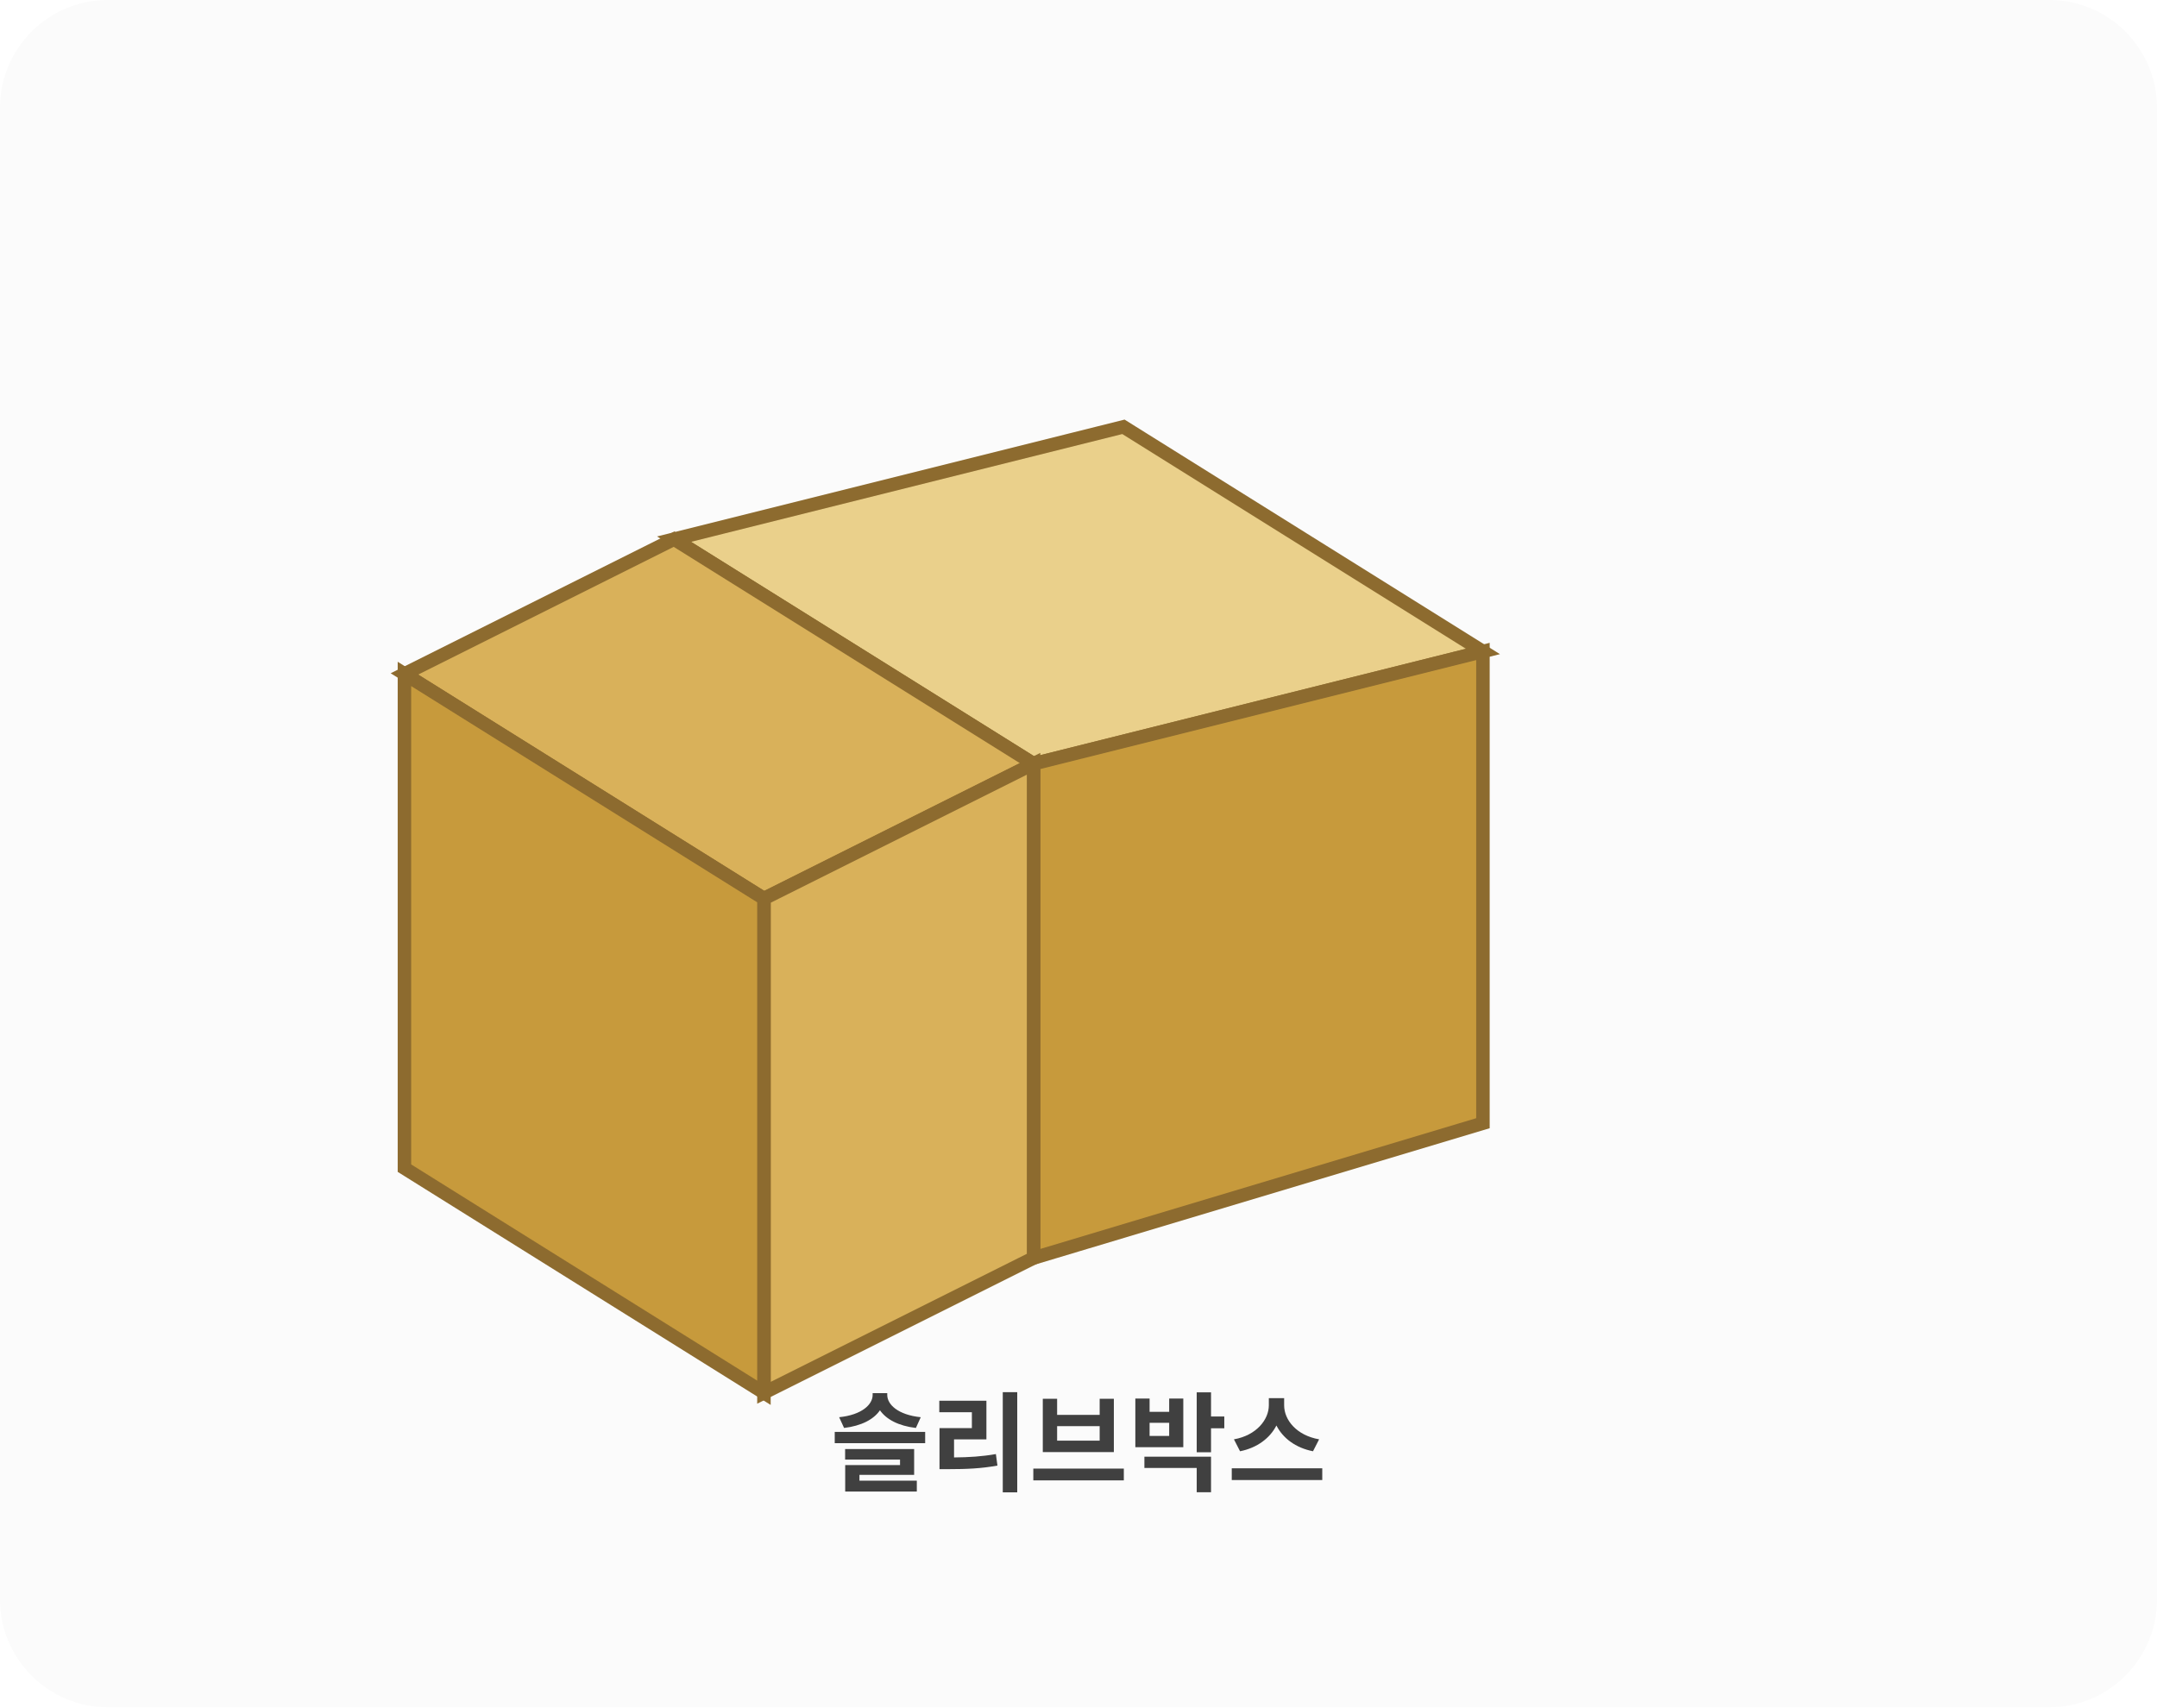
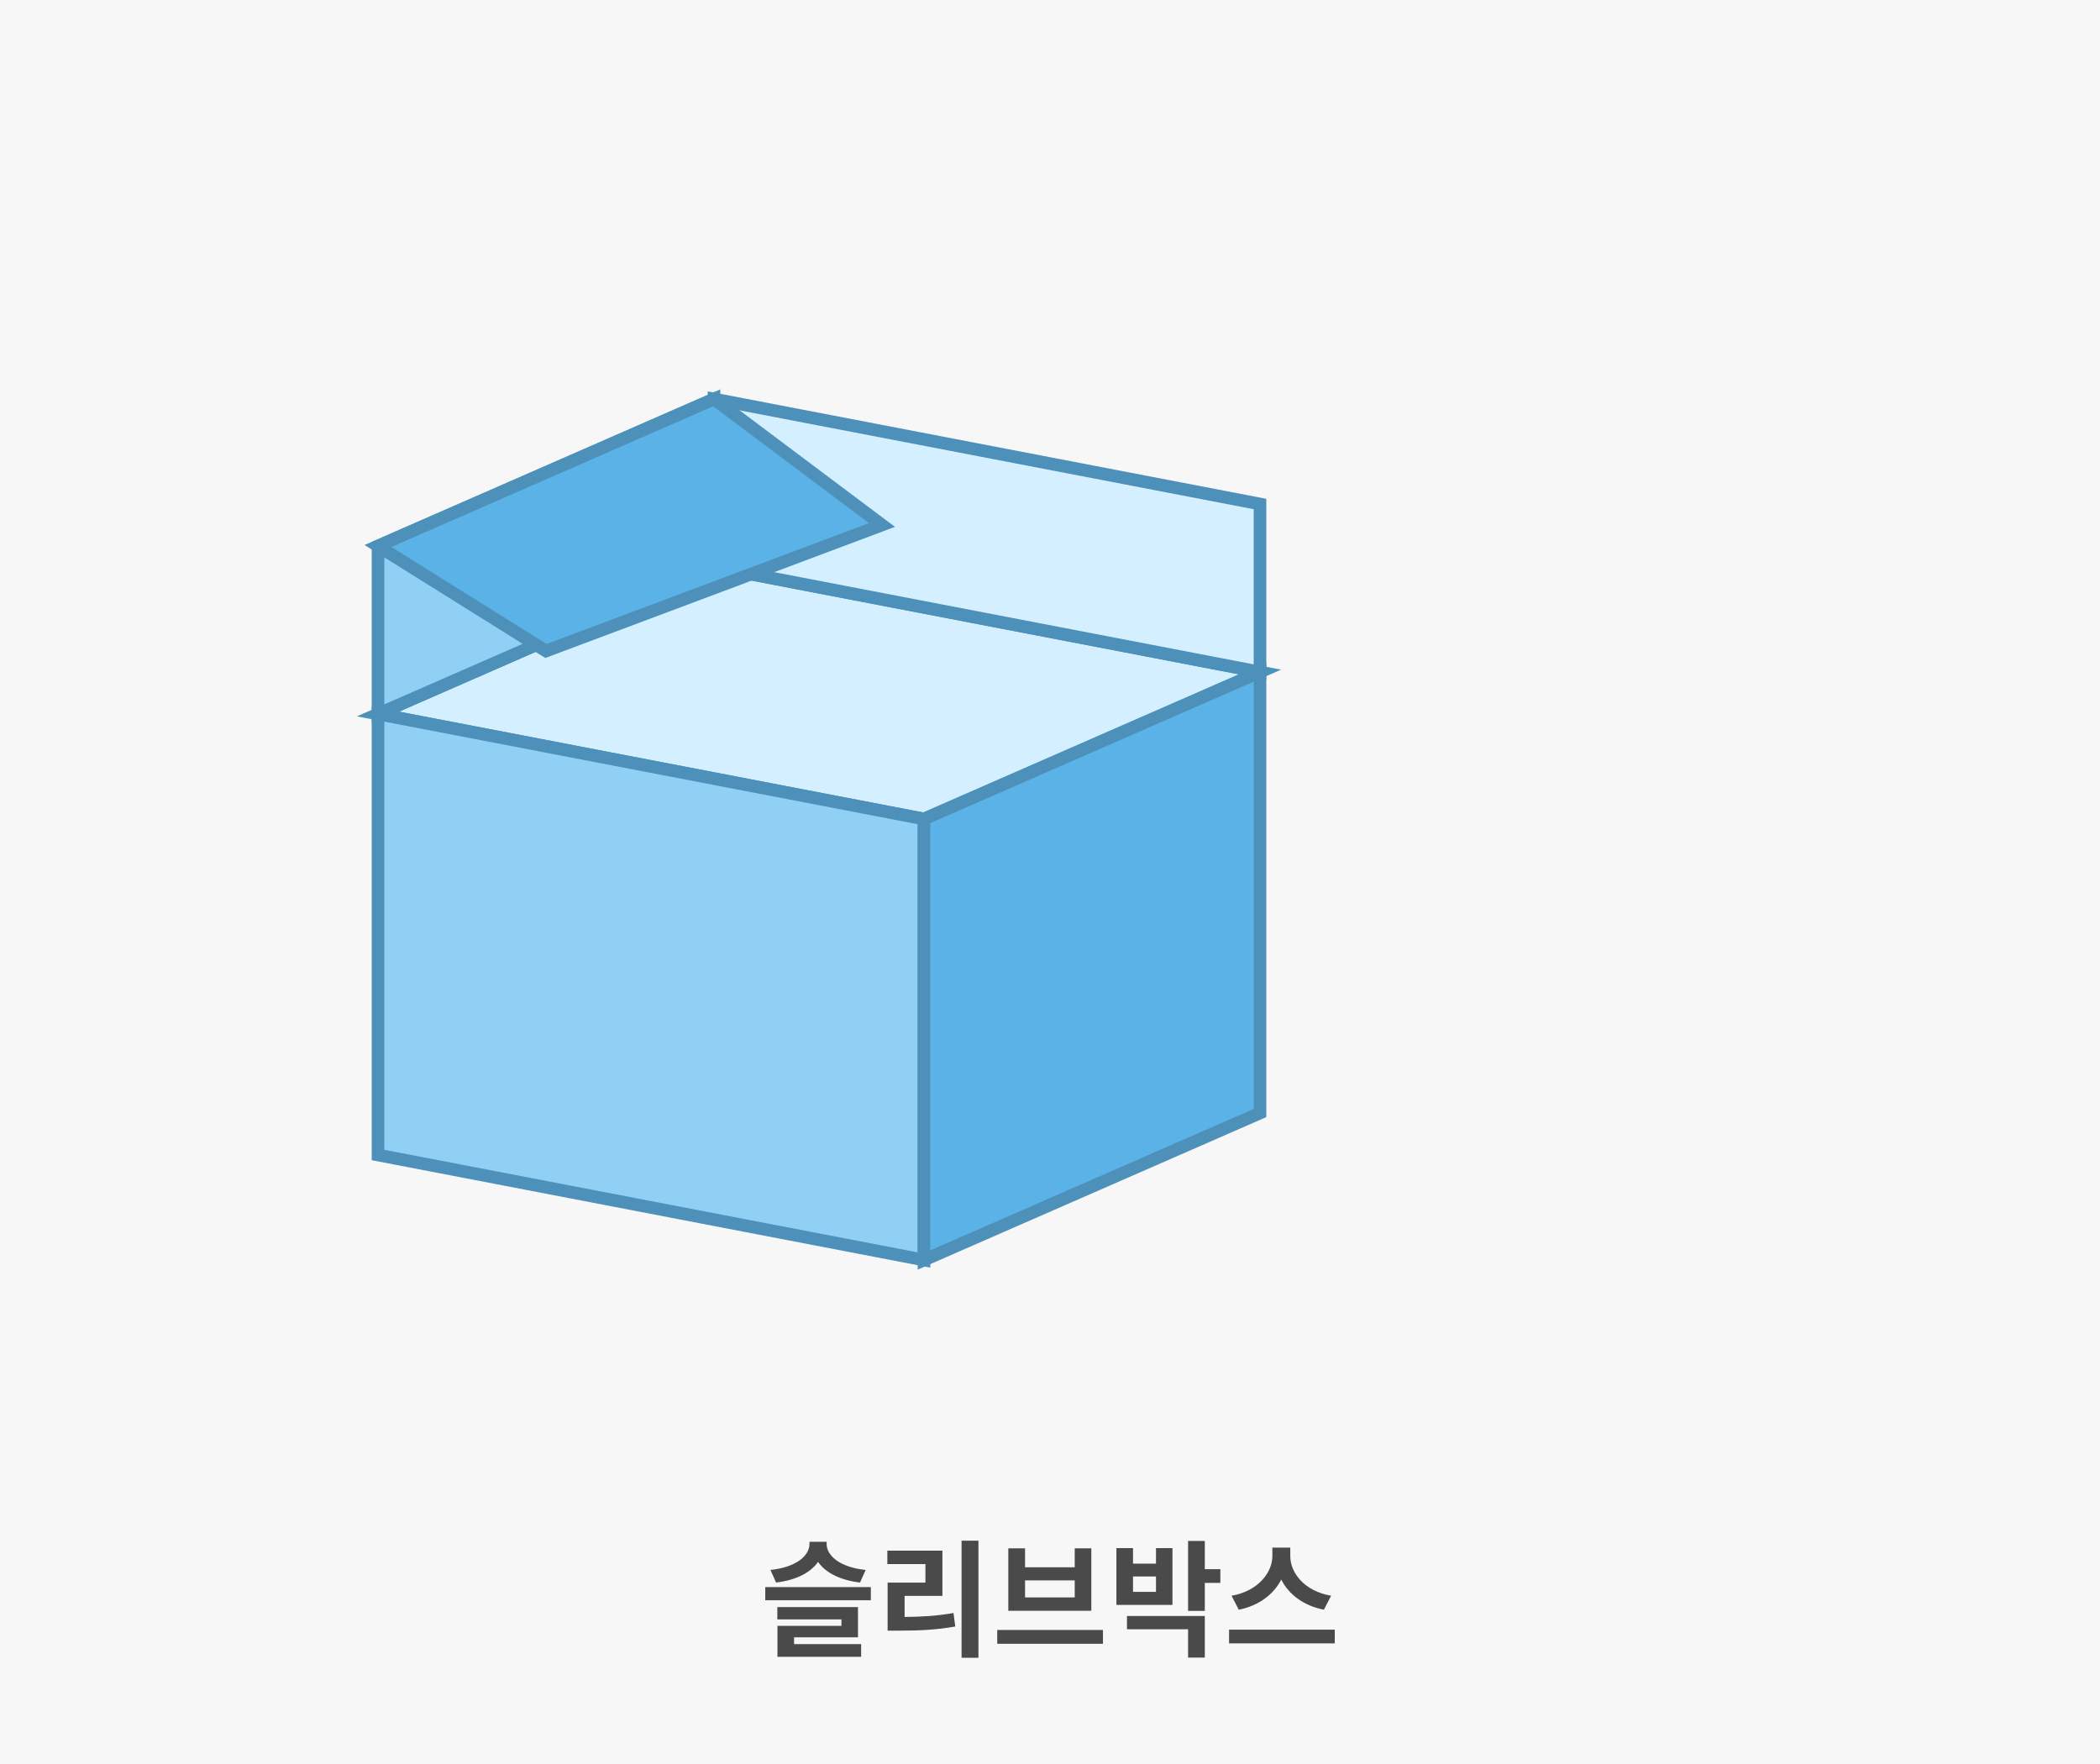
- <svg xmlns="http://www.w3.org/2000/svg" width="480" height="380" viewBox="0 0 480 380">
-   <rect width="480" height="380" rx="24" fill="#fbfbfb" />
-   <polygon points="150,120 250,95 330,145 230,170" fill="#ead08b" stroke="#8d6b2f" stroke-width="3" />
-   <polygon points="90,150 150,120 230,170 170,200" fill="#d9b15a" stroke="#8d6b2f" stroke-width="3" />
-   <polygon points="230,170 330,145 330,250 230,280" fill="#c79a3c" stroke="#8d6b2f" stroke-width="3" />
-   <polygon points="170,200 230,170 230,280 170,310" fill="#d9b15a" stroke="#8d6b2f" stroke-width="3" />
-   <polygon points="90,150 170,200 170,310 90,260" fill="#c79a3c" stroke="#8d6b2f" stroke-width="3" />
-   <text x="240" y="330" text-anchor="middle" font-size="24" font-weight="800" fill="#404040">슬리브박스</text>
+ <svg xmlns="http://www.w3.org/2000/svg" width="500" height="420" viewBox="0 0 500 420">
+   <rect width="500" height="420" fill="#f7f7f7" />
+   <polygon points="90,170 170,135 300,160 220,195" fill="#d4efff" stroke="#4d91ba" stroke-width="3" />
+   <polygon points="90,170 220,195 220,300 90,275" fill="#8fd0f4" stroke="#4d91ba" stroke-width="3" />
+   <polygon points="220,195 300,160 300,265 220,300" fill="#5ab2e6" stroke="#4d91ba" stroke-width="3" />
+   <polygon points="170,135 300,160 300,120 170,95" fill="#d4efff" stroke="#4d91ba" stroke-width="3" />
+   <polygon points="90,170 170,135 170,95 90,130" fill="#8fd0f4" stroke="#4d91ba" stroke-width="3" />
+   <polygon points="90,130 170,95 210,125 130,155" fill="#5ab2e6" stroke="#4d91ba" stroke-width="3" />
+   <text x="250" y="392" text-anchor="middle" font-size="30" font-weight="700" fill="#4a4a4a">슬리브박스</text>
</svg>
